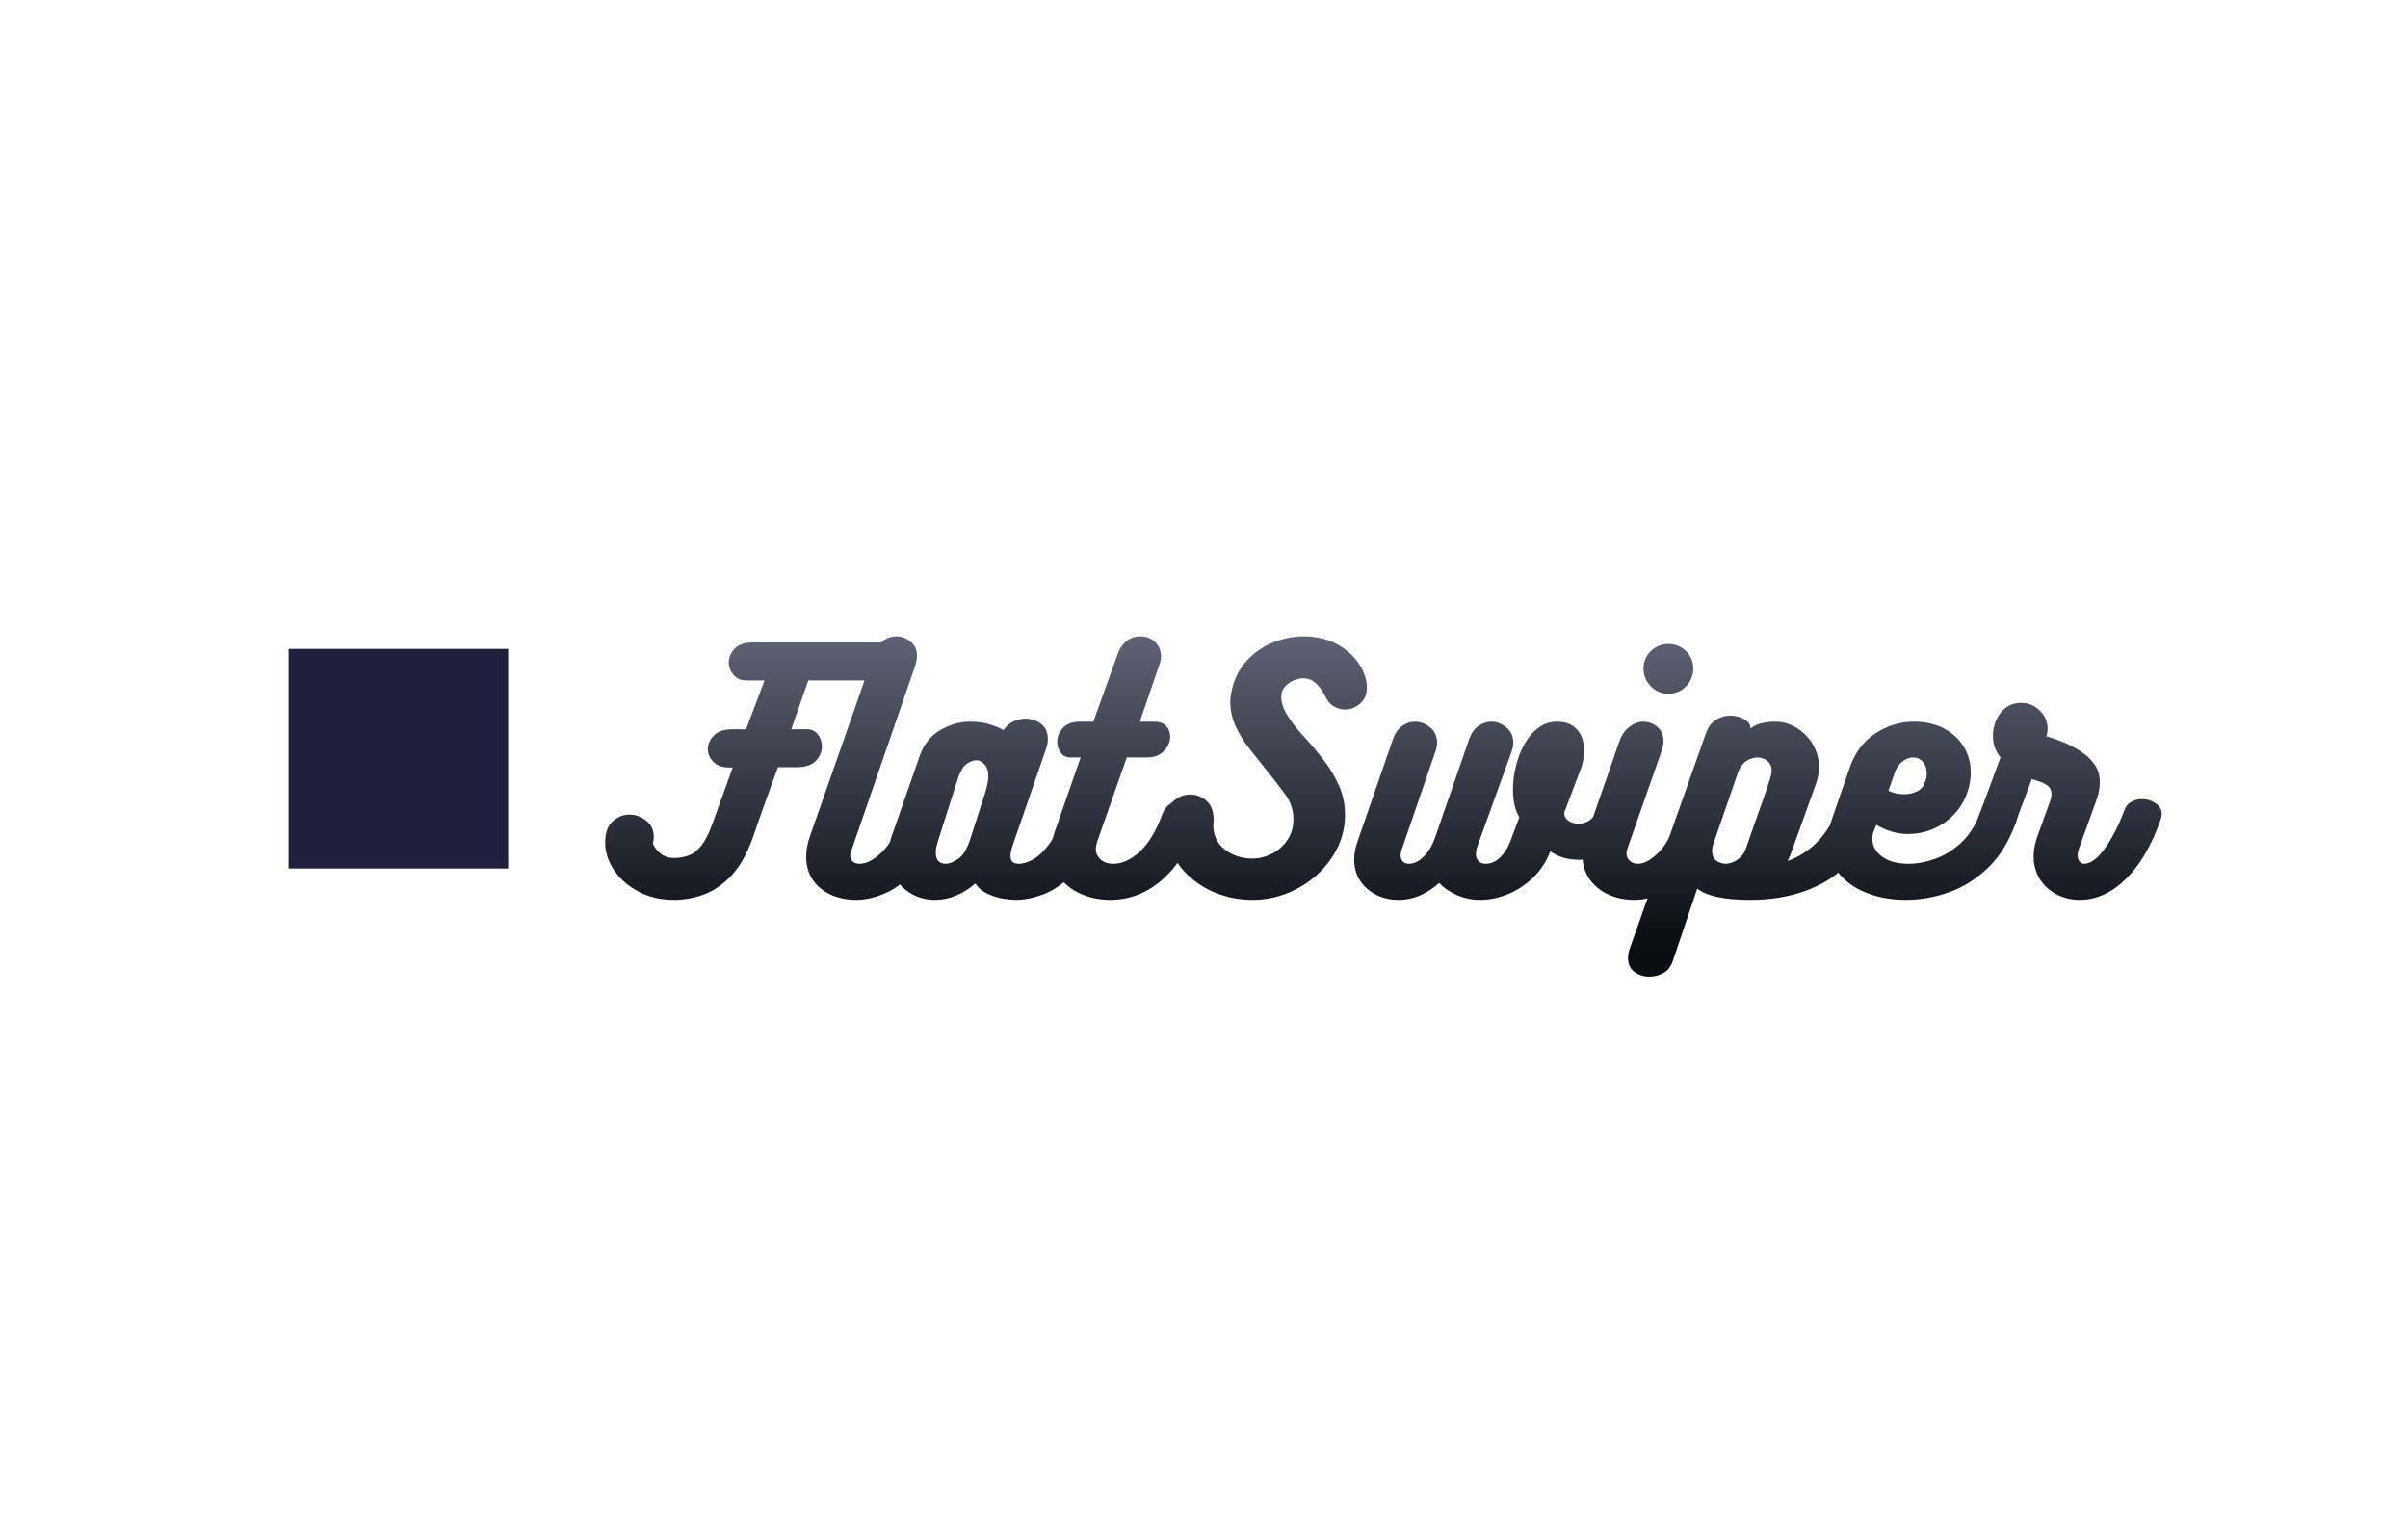
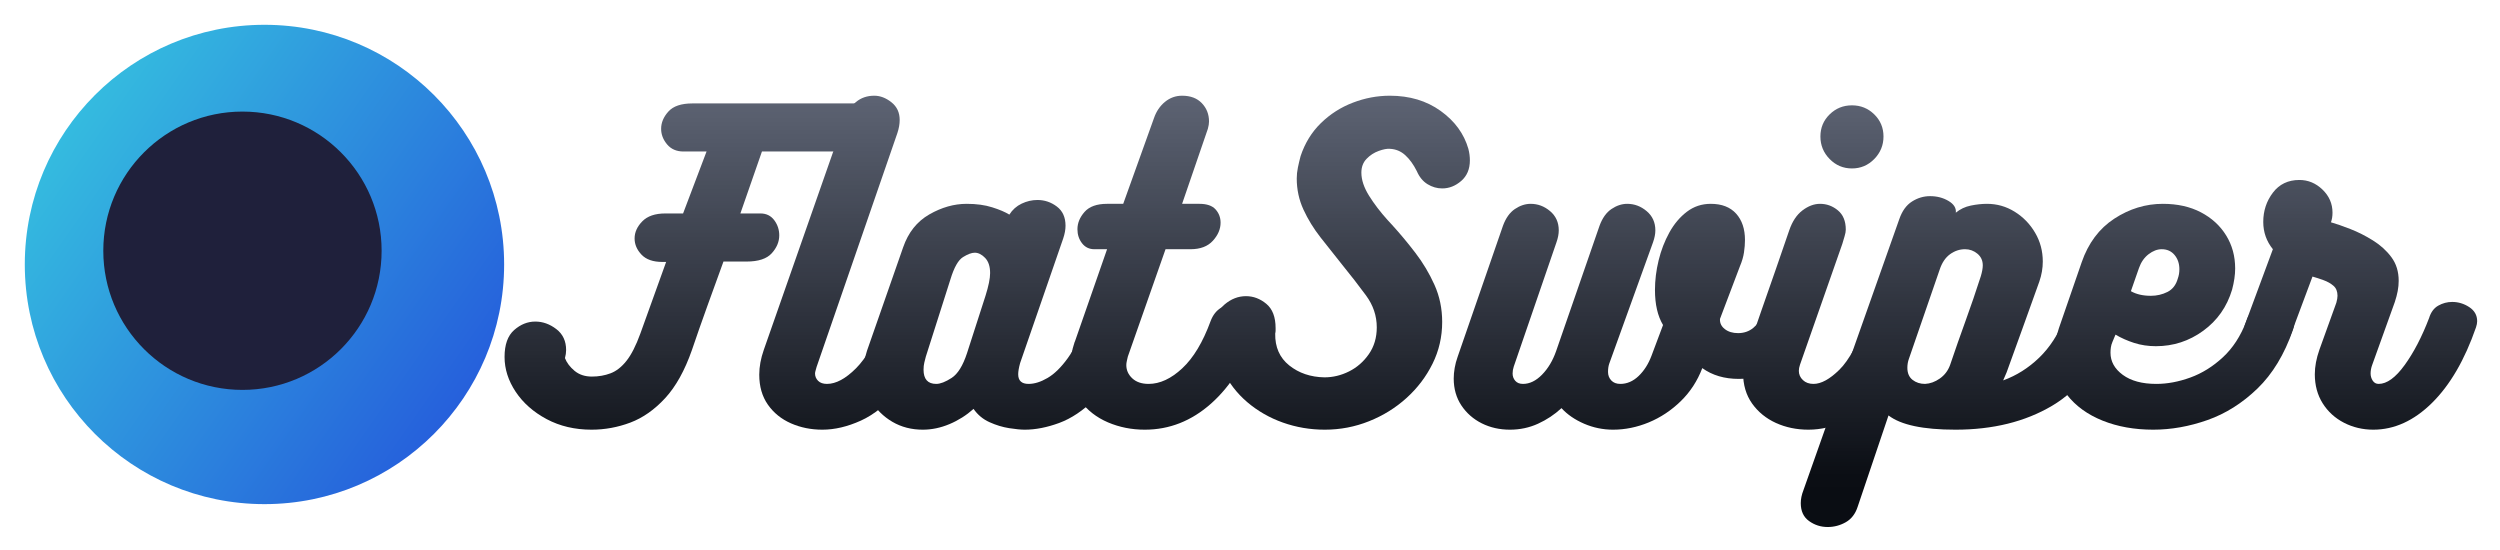
- <svg xmlns="http://www.w3.org/2000/svg" width="1477" zoomAndPan="magnify" viewBox="23 302 1477 931" height="931" preserveAspectRatio="xMidYMid meet" version="1.0">
+ <svg xmlns="http://www.w3.org/2000/svg" width="1210" zoomAndPan="magnify" viewBox="150 646 1210 266" height="266" preserveAspectRatio="xMidYMid meet" version="1.0">
  <defs>
-     <filter x="0%" y="0%" width="100%" height="100%" id="a36d39e9ae">
+     <linearGradient id="fsRing" x1="0%" y1="15%" x2="100%" y2="85%">
+       <stop offset="0%" stop-color="#36c5e0" />
+       <stop offset="100%" stop-color="#2456db" />
+     </linearGradient>
+   </defs>
+   <circle cx="278" cy="774" r="116" fill="url(#fsRing)" />
+   <defs>
+     <filter x="0%" y="0%" width="100%" height="100%" id="29e599c12b">
      <feColorMatrix values="0 0 0 0 1 0 0 0 0 1 0 0 0 0 1 0 0 0 1 0" color-interpolation-filters="sRGB" />
    </filter>
    <g />
-     <linearGradient x1="738.547" gradientTransform="matrix(0.625248, 0, 0, 0.625649, 372.402, 373.446)" y1="-595.606" x2="738.547" gradientUnits="userSpaceOnUse" y2="892.614" id="d7c73045d6">
+     <clipPath id="9249833f56">
+       <path d="M 179.094 678.133 L 355.602 678.133 L 355.602 856.707 L 179.094 856.707 Z M 179.094 678.133 " clip-rule="nonzero" />
+     </clipPath>
+     <clipPath id="9fcba4e9cd">
+       <path d="M 267.348 678.133 C 218.609 678.133 179.094 718.078 179.094 767.359 C 179.094 816.637 218.609 856.582 267.348 856.582 C 316.09 856.582 355.602 816.637 355.602 767.359 C 355.602 718.078 316.09 678.133 267.348 678.133 Z M 267.348 678.133 " clip-rule="nonzero" />
+     </clipPath>
+     <clipPath id="405a549399">
+       <path d="M 0.094 0.133 L 176.602 0.133 L 176.602 178.707 L 0.094 178.707 Z M 0.094 0.133 " clip-rule="nonzero" />
+     </clipPath>
+     <clipPath id="9901254215">
+       <path d="M 88.348 0.133 C 39.609 0.133 0.094 40.078 0.094 89.359 C 0.094 138.637 39.609 178.582 88.348 178.582 C 137.09 178.582 176.602 138.637 176.602 89.359 C 176.602 40.078 137.09 0.133 88.348 0.133 Z M 88.348 0.133 " clip-rule="nonzero" />
+     </clipPath>
+     <clipPath id="87e1b60c21">
+       <rect x="0" width="177" y="0" height="179" />
+     </clipPath>
+     <clipPath id="ecee947e62">
+       <path d="M 199.996 700.004 L 334.703 700.004 L 334.703 834.711 L 199.996 834.711 Z M 199.996 700.004 " clip-rule="nonzero" />
+     </clipPath>
+     <clipPath id="10dae79715">
+       <path d="M 267.348 700.004 C 230.152 700.004 199.996 730.16 199.996 767.359 C 199.996 804.555 230.152 834.711 267.348 834.711 C 304.547 834.711 334.703 804.555 334.703 767.359 C 334.703 730.16 304.547 700.004 267.348 700.004 Z M 267.348 700.004 " clip-rule="nonzero" />
+     </clipPath>
+     <clipPath id="8f2f81dc21">
+       <path d="M 0.996 0.004 L 135.703 0.004 L 135.703 134.711 L 0.996 134.711 Z M 0.996 0.004 " clip-rule="nonzero" />
+     </clipPath>
+     <clipPath id="352921bbff">
+       <path d="M 68.348 0.004 C 31.152 0.004 0.996 30.16 0.996 67.359 C 0.996 104.555 31.152 134.711 68.348 134.711 C 105.547 134.711 135.703 104.555 135.703 67.359 C 135.703 30.16 105.547 0.004 68.348 0.004 Z M 68.348 0.004 " clip-rule="nonzero" />
+     </clipPath>
+     <clipPath id="75a4de5e30">
+       <rect x="0" width="136" y="0" height="135" />
+     </clipPath>
+     <clipPath id="4c74cf9a48">
+       <path d="M 1 0.805 L 1478 0.805 L 1478 931.91 L 1 931.91 Z M 1 0.805 " clip-rule="nonzero" />
+     </clipPath>
+     <clipPath id="22b452a30d">
+       <path d="M 0 0.805 L 1477 0.805 L 1477 931.91 L 0 931.91 Z M 0 0.805 " clip-rule="nonzero" />
+     </clipPath>
+     <clipPath id="e215cdcf17">
+       <path d="M 0 0.805 L 1477 0.805 L 1477 931.91 L 0 931.91 Z M 0 0.805 " clip-rule="nonzero" />
+     </clipPath>
+     <linearGradient x1="738.547" gradientTransform="matrix(0.625248, 0, 0, 0.625649, 372.402, 373.446)" y1="-595.606" x2="738.547" gradientUnits="userSpaceOnUse" y2="892.614" id="9ca9fba765">
      <stop stop-opacity="1" stop-color="rgb(42.749%, 45.49%, 52.55%)" offset="0" />
      <stop stop-opacity="1" stop-color="rgb(42.749%, 45.49%, 52.55%)" offset="0.25" />
      <stop stop-opacity="1" stop-color="rgb(42.749%, 45.49%, 52.55%)" offset="0.375" />
      <stop stop-opacity="1" stop-color="rgb(42.526%, 45.258%, 52.29%)" offset="0.379" />
      <stop stop-opacity="1" stop-color="rgb(42.303%, 45.026%, 52.031%)" offset="0.383" />
      <stop stop-opacity="1" stop-color="rgb(41.67%, 44.366%, 51.295%)" offset="0.387" />
      <stop stop-opacity="1" stop-color="rgb(41.039%, 43.709%, 50.562%)" offset="0.391" />
      <stop stop-opacity="1" stop-color="rgb(40.405%, 43.051%, 49.828%)" offset="0.395" />
      <stop stop-opacity="1" stop-color="rgb(39.774%, 42.393%, 49.094%)" offset="0.398" />
      <stop stop-opacity="1" stop-color="rgb(39.14%, 41.736%, 48.358%)" offset="0.402" />
      <stop stop-opacity="1" stop-color="rgb(38.509%, 41.078%, 47.624%)" offset="0.406" />
      <stop stop-opacity="1" stop-color="rgb(37.877%, 40.421%, 46.89%)" offset="0.41" />
      <stop stop-opacity="1" stop-color="rgb(37.245%, 39.763%, 46.156%)" offset="0.414" />
      <stop stop-opacity="1" stop-color="rgb(36.612%, 39.105%, 45.421%)" offset="0.418" />
      <stop stop-opacity="1" stop-color="rgb(35.98%, 38.448%, 44.687%)" offset="0.422" />
      <stop stop-opacity="1" stop-color="rgb(35.347%, 37.79%, 43.951%)" offset="0.426" />
      <stop stop-opacity="1" stop-color="rgb(34.715%, 37.132%, 43.217%)" offset="0.43" />
      <stop stop-opacity="1" stop-color="rgb(34.082%, 36.475%, 42.484%)" offset="0.434" />
      <stop stop-opacity="1" stop-color="rgb(33.45%, 35.817%, 41.75%)" offset="0.438" />
      <stop stop-opacity="1" stop-color="rgb(32.817%, 35.159%, 41.014%)" offset="0.441" />
      <stop stop-opacity="1" stop-color="rgb(32.185%, 34.502%, 40.28%)" offset="0.445" />
      <stop stop-opacity="1" stop-color="rgb(31.554%, 33.844%, 39.546%)" offset="0.449" />
      <stop stop-opacity="1" stop-color="rgb(30.922%, 33.186%, 38.812%)" offset="0.453" />
      <stop stop-opacity="1" stop-color="rgb(30.289%, 32.529%, 38.077%)" offset="0.457" />
      <stop stop-opacity="1" stop-color="rgb(29.657%, 31.871%, 37.343%)" offset="0.461" />
      <stop stop-opacity="1" stop-color="rgb(29.024%, 31.213%, 36.607%)" offset="0.465" />
      <stop stop-opacity="1" stop-color="rgb(28.392%, 30.556%, 35.873%)" offset="0.469" />
      <stop stop-opacity="1" stop-color="rgb(27.759%, 29.898%, 35.139%)" offset="0.473" />
      <stop stop-opacity="1" stop-color="rgb(27.127%, 29.24%, 34.406%)" offset="0.477" />
      <stop stop-opacity="1" stop-color="rgb(26.495%, 28.583%, 33.67%)" offset="0.48" />
      <stop stop-opacity="1" stop-color="rgb(25.864%, 27.925%, 32.936%)" offset="0.484" />
      <stop stop-opacity="1" stop-color="rgb(25.23%, 27.267%, 32.202%)" offset="0.488" />
      <stop stop-opacity="1" stop-color="rgb(24.599%, 26.61%, 31.468%)" offset="0.492" />
      <stop stop-opacity="1" stop-color="rgb(23.965%, 25.952%, 30.733%)" offset="0.496" />
      <stop stop-opacity="1" stop-color="rgb(23.334%, 25.294%, 29.999%)" offset="0.5" />
      <stop stop-opacity="1" stop-color="rgb(22.701%, 24.635%, 29.263%)" offset="0.504" />
      <stop stop-opacity="1" stop-color="rgb(22.069%, 23.978%, 28.529%)" offset="0.508" />
      <stop stop-opacity="1" stop-color="rgb(21.436%, 23.32%, 27.795%)" offset="0.512" />
      <stop stop-opacity="1" stop-color="rgb(20.804%, 22.662%, 27.061%)" offset="0.516" />
      <stop stop-opacity="1" stop-color="rgb(20.172%, 22.005%, 26.326%)" offset="0.52" />
      <stop stop-opacity="1" stop-color="rgb(19.54%, 21.347%, 25.592%)" offset="0.523" />
      <stop stop-opacity="1" stop-color="rgb(18.907%, 20.689%, 24.858%)" offset="0.527" />
      <stop stop-opacity="1" stop-color="rgb(18.275%, 20.032%, 24.124%)" offset="0.531" />
      <stop stop-opacity="1" stop-color="rgb(17.642%, 19.374%, 23.389%)" offset="0.535" />
      <stop stop-opacity="1" stop-color="rgb(17.01%, 18.716%, 22.655%)" offset="0.539" />
      <stop stop-opacity="1" stop-color="rgb(16.377%, 18.059%, 21.919%)" offset="0.543" />
      <stop stop-opacity="1" stop-color="rgb(15.746%, 17.401%, 21.185%)" offset="0.547" />
      <stop stop-opacity="1" stop-color="rgb(15.114%, 16.743%, 20.451%)" offset="0.551" />
      <stop stop-opacity="1" stop-color="rgb(14.482%, 16.086%, 19.717%)" offset="0.555" />
      <stop stop-opacity="1" stop-color="rgb(13.849%, 15.428%, 18.982%)" offset="0.559" />
      <stop stop-opacity="1" stop-color="rgb(13.217%, 14.771%, 18.248%)" offset="0.562" />
      <stop stop-opacity="1" stop-color="rgb(12.584%, 14.113%, 17.514%)" offset="0.566" />
      <stop stop-opacity="1" stop-color="rgb(11.952%, 13.455%, 16.78%)" offset="0.57" />
      <stop stop-opacity="1" stop-color="rgb(11.319%, 12.798%, 16.045%)" offset="0.574" />
      <stop stop-opacity="1" stop-color="rgb(10.687%, 12.14%, 15.311%)" offset="0.578" />
      <stop stop-opacity="1" stop-color="rgb(10.054%, 11.482%, 14.575%)" offset="0.582" />
      <stop stop-opacity="1" stop-color="rgb(9.422%, 10.825%, 13.841%)" offset="0.586" />
      <stop stop-opacity="1" stop-color="rgb(8.791%, 10.167%, 13.107%)" offset="0.59" />
      <stop stop-opacity="1" stop-color="rgb(8.159%, 9.509%, 12.373%)" offset="0.594" />
      <stop stop-opacity="1" stop-color="rgb(7.526%, 8.852%, 11.638%)" offset="0.598" />
      <stop stop-opacity="1" stop-color="rgb(6.894%, 8.194%, 10.904%)" offset="0.602" />
      <stop stop-opacity="1" stop-color="rgb(6.261%, 7.536%, 10.17%)" offset="0.605" />
      <stop stop-opacity="1" stop-color="rgb(5.629%, 6.879%, 9.436%)" offset="0.609" />
      <stop stop-opacity="1" stop-color="rgb(4.996%, 6.219%, 8.701%)" offset="0.613" />
      <stop stop-opacity="1" stop-color="rgb(4.364%, 5.562%, 7.967%)" offset="0.617" />
      <stop stop-opacity="1" stop-color="rgb(4.141%, 5.33%, 7.707%)" offset="0.621" />
      <stop stop-opacity="1" stop-color="rgb(3.92%, 5.099%, 7.449%)" offset="0.625" />
      <stop stop-opacity="1" stop-color="rgb(3.92%, 5.099%, 7.449%)" offset="0.75" />
      <stop stop-opacity="1" stop-color="rgb(3.92%, 5.099%, 7.449%)" offset="1" />
    </linearGradient>
-     <mask id="1b5b07908b">
-       <g filter="url(#a36d39e9ae)">
+     <clipPath id="ee34695f54">
+       <rect x="0" width="1477" y="0" height="932" />
+     </clipPath>
+     <clipPath id="5c4a0bb5a2">
+       <path d="M 0 0.805 L 1477 0.805 L 1477 931.91 L 0 931.91 Z M 0 0.805 " clip-rule="nonzero" />
+     </clipPath>
+     <clipPath id="b2934c7640">
+       <rect x="0" width="1477" y="0" height="932" />
+     </clipPath>
+     <clipPath id="6876f91b3e">
+       <rect x="0" width="1477" y="0" height="932" />
+     </clipPath>
+     <mask id="f3878ac4a8">
+       <g filter="url(#29e599c12b)">
        <g transform="matrix(1, 0, 0, 1, 0.000000000000003553, 0.000000000000113687)">
-           <g>
-             <g>
+           <g clip-path="url(#6876f91b3e)">
+             <g clip-path="url(#5c4a0bb5a2)">
              <g transform="matrix(1, 0, 0, 1, 0.000000000000003553, 0.000000000000113687)">
-                 <g>
+                 <g clip-path="url(#b2934c7640)">
                  <g fill="#000000" fill-opacity="1">
                    <g transform="translate(372.6896, 552.9646)">
                      <g>
                        <path d="M 171.5 -157.906 C 174.727 -157.906 177.242 -156.785 179.047 -154.547 C 180.848 -152.316 181.75 -149.773 181.75 -146.922 C 181.75 -143.941 180.566 -141.211 178.203 -138.734 C 175.848 -136.254 172.066 -134.891 166.859 -134.641 L 123.094 -134.641 L 112.656 -104.656 L 122.344 -104.656 C 125.195 -104.656 127.43 -103.566 129.047 -101.391 C 130.66 -99.223 131.469 -96.773 131.469 -94.047 C 131.469 -90.941 130.254 -88.051 127.828 -85.375 C 125.41 -82.707 121.348 -81.375 115.641 -81.375 L 104.469 -81.375 C 102.113 -74.914 99.535 -67.805 96.734 -60.047 C 93.941 -52.297 91.43 -45.129 89.203 -38.547 C 85.723 -28.617 81.406 -20.859 76.25 -15.266 C 71.102 -9.68 65.488 -5.738 59.406 -3.438 C 53.32 -1.145 47.051 0 40.594 0 C 32.52 0 25.285 -1.703 18.891 -5.109 C 12.504 -8.523 7.508 -12.93 3.906 -18.328 C 0.312 -23.734 -1.484 -29.359 -1.484 -35.203 C -1.484 -41.16 0.066 -45.504 3.172 -48.234 C 6.273 -50.961 9.688 -52.328 13.406 -52.328 C 17.008 -52.328 20.395 -51.113 23.562 -48.688 C 26.727 -46.27 28.312 -42.891 28.312 -38.547 C 28.312 -37.305 28.125 -36.004 27.75 -34.641 C 28.613 -32.398 30.16 -30.348 32.391 -28.484 C 34.629 -26.629 37.426 -25.703 40.781 -25.703 C 44.008 -25.703 47.02 -26.227 49.812 -27.281 C 52.602 -28.332 55.176 -30.348 57.531 -33.328 C 59.895 -36.305 62.133 -40.711 64.25 -46.547 L 76.719 -81.188 L 74.859 -81.188 C 70.391 -81.188 67.035 -82.363 64.797 -84.719 C 62.566 -87.082 61.453 -89.691 61.453 -92.547 C 61.453 -95.523 62.691 -98.285 65.172 -100.828 C 67.66 -103.379 71.383 -104.656 76.344 -104.656 L 84.922 -104.656 L 96.281 -134.641 L 85.109 -134.641 C 81.754 -134.641 79.113 -135.785 77.188 -138.078 C 75.258 -140.379 74.297 -142.895 74.297 -145.625 C 74.297 -148.602 75.473 -151.395 77.828 -154 C 80.191 -156.602 84.047 -157.906 89.391 -157.906 Z M 171.5 -157.906 " />
                      </g>
                    </g>
                  </g>
                  <g fill="#000000" fill-opacity="1">
                    <g transform="translate(496.7124, 552.9646)">
                      <g>
                        <path d="M 25.516 -30.359 C 25.391 -29.859 25.234 -29.297 25.047 -28.672 C 24.859 -28.055 24.766 -27.562 24.766 -27.188 C 24.766 -25.82 25.258 -24.641 26.25 -23.641 C 27.25 -22.648 28.68 -22.156 30.547 -22.156 C 34.891 -22.156 39.57 -24.672 44.594 -29.703 C 49.625 -34.734 54.25 -42.832 58.469 -54 C 59.832 -57.477 61.629 -59.961 63.859 -61.453 C 66.098 -62.941 68.398 -63.688 70.766 -63.688 C 73.617 -63.688 76.16 -62.723 78.391 -60.797 C 80.629 -58.867 81.75 -56.414 81.75 -53.438 C 81.75 -52.32 81.562 -51.082 81.188 -49.719 C 76.844 -36.812 71.66 -26.754 65.641 -19.547 C 59.617 -12.348 53.379 -7.289 46.922 -4.375 C 40.473 -1.457 34.27 0 28.312 0 C 22.844 0 17.781 -1.02 13.125 -3.062 C 8.469 -5.113 4.742 -8.125 1.953 -12.094 C -0.836 -16.07 -2.234 -20.914 -2.234 -26.625 C -2.234 -30.477 -1.488 -34.516 0 -38.734 L 38.734 -149.344 C 41.586 -157.539 46.488 -161.641 53.438 -161.641 C 56.301 -161.641 59.066 -160.582 61.734 -158.469 C 64.398 -156.363 65.734 -153.508 65.734 -149.906 C 65.734 -147.914 65.363 -145.805 64.625 -143.578 Z M 25.516 -30.359 " />
                      </g>
                    </g>
                  </g>
                  <g fill="#000000" fill-opacity="1">
                    <g transform="translate(548.6679, 552.9646)">
                      <g>
                        <path d="M 116.766 -62.938 C 119.492 -62.938 121.879 -62.129 123.922 -60.516 C 125.973 -58.898 127 -56.484 127 -53.266 C 127 -51.648 126.562 -49.598 125.688 -47.109 C 124.82 -44.629 123.707 -41.586 122.344 -37.984 C 118.375 -27.93 113.625 -20.172 108.094 -14.703 C 102.57 -9.242 96.863 -5.426 90.969 -3.25 C 85.07 -1.082 79.516 0 74.297 0 C 72.441 0 69.93 -0.242 66.766 -0.734 C 63.598 -1.234 60.43 -2.195 57.266 -3.625 C 54.098 -5.051 51.52 -7.195 49.531 -10.062 C 46.051 -6.957 42.172 -4.504 37.891 -2.703 C 33.609 -0.898 29.297 0 24.953 0 C 19.492 0 14.586 -1.27 10.234 -3.812 C 5.891 -6.363 2.445 -9.781 -0.094 -14.062 C -2.633 -18.344 -3.906 -23.031 -3.906 -28.125 C -3.906 -29.852 -3.719 -31.555 -3.344 -33.234 C -2.977 -34.91 -2.547 -36.555 -2.047 -38.172 L 15.453 -88.266 C 17.941 -95.461 22.164 -100.77 28.125 -104.188 C 34.082 -107.602 40.102 -109.312 46.188 -109.312 C 50.906 -109.312 55.031 -108.75 58.562 -107.625 C 62.102 -106.508 64.867 -105.332 66.859 -104.094 C 68.348 -106.457 70.332 -108.227 72.812 -109.406 C 75.289 -110.582 77.836 -111.172 80.453 -111.172 C 83.922 -111.172 87.051 -110.113 89.844 -108 C 92.645 -105.895 94.047 -102.797 94.047 -98.703 C 94.047 -96.836 93.672 -94.785 92.922 -92.547 L 72.062 -32.219 C 71.445 -29.977 71.141 -28.176 71.141 -26.812 C 71.141 -23.707 72.812 -22.156 76.156 -22.156 C 79.02 -22.156 82.094 -23.117 85.375 -25.047 C 88.664 -26.973 91.926 -30.172 95.156 -34.641 C 98.383 -39.109 101.176 -45.129 103.531 -52.703 C 104.656 -56.297 106.488 -58.898 109.031 -60.516 C 111.57 -62.129 114.148 -62.938 116.766 -62.938 Z M 55.312 -64.797 C 56.801 -69.516 57.547 -73.18 57.547 -75.797 C 57.547 -79.016 56.738 -81.461 55.125 -83.141 C 53.508 -84.816 51.832 -85.656 50.094 -85.656 C 48.602 -85.656 46.707 -84.941 44.406 -83.516 C 42.113 -82.086 40.098 -78.52 38.359 -72.812 L 26.438 -35.375 C 26.195 -34.508 25.953 -33.547 25.703 -32.484 C 25.453 -31.43 25.328 -30.285 25.328 -29.047 C 25.328 -24.453 27.375 -22.156 31.469 -22.156 C 33.457 -22.156 35.941 -23.117 38.922 -25.047 C 41.898 -26.973 44.383 -30.977 46.375 -37.062 Z M 55.312 -64.797 " />
                      </g>
                    </g>
                  </g>
                  <g fill="#000000" fill-opacity="1">
                    <g transform="translate(646.4336, 552.9646)">
                      <g>
                        <path d="M 66.484 -52.516 C 67.598 -55.492 69.301 -57.664 71.594 -59.031 C 73.895 -60.395 76.223 -61.078 78.578 -61.078 C 81.441 -61.078 84.02 -60.27 86.312 -58.656 C 88.602 -57.039 89.75 -54.805 89.75 -51.953 C 89.75 -51.453 89.688 -50.859 89.562 -50.172 C 89.445 -49.492 89.266 -48.848 89.016 -48.234 C 83.672 -32.961 76.25 -21.102 66.75 -12.656 C 57.258 -4.219 46.555 0 34.641 0 C 28.305 0 22.375 -1.176 16.844 -3.531 C 11.32 -5.895 6.883 -9.344 3.531 -13.875 C 0.188 -18.406 -1.484 -23.836 -1.484 -30.172 C -1.484 -34.016 -0.738 -38.172 0.75 -42.641 L 0.75 -42.453 L 16.391 -87.344 L 10.234 -87.344 C 7.754 -87.344 5.77 -88.301 4.281 -90.219 C 2.789 -92.145 2.047 -94.41 2.047 -97.016 C 2.047 -99.992 3.191 -102.785 5.484 -105.391 C 7.785 -108.004 11.422 -109.312 16.391 -109.312 L 24.203 -109.312 L 39.109 -150.844 C 40.223 -154.062 41.988 -156.664 44.406 -158.656 C 46.832 -160.645 49.598 -161.641 52.703 -161.641 C 56.797 -161.641 59.988 -160.426 62.281 -158 C 64.582 -155.582 65.734 -152.633 65.734 -149.156 C 65.734 -148.164 65.547 -146.988 65.172 -145.625 L 52.703 -109.312 L 61.078 -109.312 C 64.68 -109.312 67.289 -108.41 68.906 -106.609 C 70.52 -104.805 71.328 -102.664 71.328 -100.188 C 71.328 -97.082 70.082 -94.164 67.594 -91.438 C 65.113 -88.707 61.516 -87.344 56.797 -87.344 L 44.688 -87.344 L 26.438 -35.375 C 26.312 -34.758 26.156 -34.078 25.969 -33.328 C 25.789 -32.586 25.703 -31.906 25.703 -31.281 C 25.703 -28.801 26.66 -26.66 28.578 -24.859 C 30.504 -23.055 33.145 -22.156 36.5 -22.156 C 41.957 -22.156 47.383 -24.672 52.781 -29.703 C 58.188 -34.734 62.754 -42.336 66.484 -52.516 Z M 66.484 -52.516 " />
                      </g>
                    </g>
                  </g>
                  <g fill="#000000" fill-opacity="1">
                    <g transform="translate(707.3276, 552.9646)">
                      <g>
                        <path d="M 92.359 -161.641 C 101.922 -161.641 110.113 -159.188 116.938 -154.281 C 123.77 -149.375 128.242 -143.258 130.359 -135.938 C 130.848 -134.07 131.094 -132.211 131.094 -130.359 C 131.094 -126.129 129.695 -122.805 126.906 -120.391 C 124.113 -117.973 121.039 -116.766 117.688 -116.766 C 115.207 -116.766 112.848 -117.445 110.609 -118.812 C 108.379 -120.176 106.645 -122.285 105.406 -125.141 C 103.789 -128.367 101.926 -130.941 99.812 -132.859 C 97.695 -134.785 95.211 -135.812 92.359 -135.938 C 90.992 -136.062 89.191 -135.719 86.953 -134.906 C 84.723 -134.102 82.77 -132.832 81.094 -131.094 C 79.414 -129.352 78.578 -127.117 78.578 -124.391 C 78.578 -120.922 79.816 -117.195 82.297 -113.219 C 84.785 -109.25 87.77 -105.336 91.25 -101.484 L 93.484 -99.062 C 97.328 -94.844 101.078 -90.344 104.734 -85.562 C 108.398 -80.781 111.473 -75.629 113.953 -70.109 C 116.441 -64.586 117.688 -58.598 117.688 -52.141 C 117.688 -44.941 116.133 -38.207 113.031 -31.938 C 109.926 -25.664 105.734 -20.141 100.453 -15.359 C 95.18 -10.578 89.129 -6.82 82.297 -4.094 C 75.473 -1.363 68.336 0 60.891 0 C 53.816 0 47.051 -1.145 40.594 -3.438 C 34.133 -5.738 28.391 -9.031 23.359 -13.312 C 18.336 -17.594 14.398 -22.711 11.547 -28.672 C 8.691 -34.629 7.391 -41.336 7.641 -48.797 C 7.641 -54.004 9.219 -57.941 12.375 -60.609 C 15.539 -63.285 18.988 -64.625 22.719 -64.625 C 26.32 -64.625 29.613 -63.379 32.594 -60.891 C 35.57 -58.41 37.062 -54.5 37.062 -49.156 C 37.062 -48.789 37.062 -48.391 37.062 -47.953 C 37.062 -47.516 37 -47.047 36.875 -46.547 C 36.75 -39.973 39.016 -34.82 43.672 -31.094 C 48.328 -27.375 54.004 -25.453 60.703 -25.328 C 64.805 -25.328 68.781 -26.285 72.625 -28.203 C 76.469 -30.129 79.66 -32.922 82.203 -36.578 C 84.754 -40.242 86.031 -44.562 86.031 -49.531 C 86.031 -55.113 84.289 -60.266 80.812 -64.984 C 77.344 -69.703 73.438 -74.734 69.094 -80.078 C 65.613 -84.422 62.195 -88.734 58.844 -93.016 C 55.488 -97.297 52.723 -101.797 50.547 -106.516 C 48.379 -111.234 47.297 -116.258 47.297 -121.594 C 47.297 -123.332 47.484 -125.102 47.859 -126.906 C 48.234 -128.707 48.664 -130.539 49.156 -132.406 C 51.27 -138.738 54.562 -144.078 59.031 -148.422 C 63.5 -152.766 68.648 -156.051 74.484 -158.281 C 80.316 -160.52 86.273 -161.641 92.359 -161.641 Z M 92.359 -161.641 " />
                      </g>
                    </g>
                  </g>
                  <g fill="#000000" fill-opacity="1">
                    <g transform="translate(833.9575, 552.9646)">
                      <g>
                        <path d="M 46.188 -37.984 L 67.219 -98.703 C 68.582 -102.422 70.504 -105.117 72.984 -106.797 C 75.473 -108.473 78.02 -109.312 80.625 -109.312 C 84.102 -109.312 87.238 -108.129 90.031 -105.766 C 92.832 -103.41 94.234 -100.312 94.234 -96.469 C 94.234 -94.727 93.859 -92.801 93.109 -90.688 L 71.875 -31.844 C 71.508 -30.727 71.328 -29.426 71.328 -27.938 C 71.328 -26.32 71.852 -24.953 72.906 -23.828 C 73.957 -22.711 75.414 -22.156 77.281 -22.156 C 80.508 -22.156 83.457 -23.426 86.125 -25.969 C 88.789 -28.52 90.867 -31.781 92.359 -35.75 L 97.953 -50.656 C 95.348 -55 94.047 -60.645 94.047 -67.594 C 94.047 -72.312 94.633 -77.094 95.812 -81.938 C 96.988 -86.781 98.723 -91.281 101.016 -95.438 C 103.316 -99.594 106.145 -102.941 109.5 -105.484 C 112.852 -108.035 116.703 -109.312 121.047 -109.312 C 126.379 -109.312 130.473 -107.727 133.328 -104.562 C 136.18 -101.395 137.609 -97.145 137.609 -91.812 C 137.609 -89.945 137.453 -87.957 137.141 -85.844 C 136.836 -83.738 136.188 -81.504 135.188 -79.141 L 125.516 -53.625 C 125.391 -51.645 126.164 -50 127.844 -48.688 C 129.52 -47.383 131.66 -46.734 134.266 -46.734 C 137.117 -46.734 139.566 -47.57 141.609 -49.25 C 143.66 -50.926 145.25 -53.191 146.375 -56.047 C 147.488 -58.898 149.16 -61.008 151.391 -62.375 C 153.629 -63.75 155.926 -64.438 158.281 -64.438 C 161.133 -64.438 163.617 -63.566 165.734 -61.828 C 167.848 -60.086 168.906 -57.602 168.906 -54.375 C 168.906 -53.875 168.875 -53.406 168.812 -52.969 C 168.75 -52.539 168.656 -52.016 168.531 -51.391 C 167.414 -46.555 165.117 -42.117 161.641 -38.078 C 158.16 -34.047 154.031 -30.785 149.25 -28.297 C 144.469 -25.816 139.598 -24.578 134.641 -24.578 C 127.68 -24.578 121.785 -26.316 116.953 -29.797 C 114.586 -23.586 111.109 -18.25 106.516 -13.781 C 101.922 -9.312 96.77 -5.895 91.062 -3.531 C 85.352 -1.176 79.582 0 73.75 0 C 68.906 0 64.25 -0.957 59.781 -2.875 C 55.312 -4.801 51.648 -7.316 48.797 -10.422 C 45.441 -7.316 41.648 -4.801 37.422 -2.875 C 33.203 -0.957 28.676 0 23.844 0 C 18.875 0 14.336 -1.02 10.234 -3.062 C 6.141 -5.113 2.848 -8 0.359 -11.719 C -2.117 -15.445 -3.359 -19.797 -3.359 -24.766 C -3.359 -26.379 -3.203 -28.086 -2.891 -29.891 C -2.578 -31.691 -2.109 -33.461 -1.484 -35.203 L 20.484 -98.703 C 21.848 -102.422 23.77 -105.117 26.25 -106.797 C 28.738 -108.473 31.285 -109.312 33.891 -109.312 C 37.367 -109.312 40.504 -108.129 43.297 -105.766 C 46.086 -103.41 47.484 -100.312 47.484 -96.469 C 47.484 -94.727 47.113 -92.801 46.375 -90.688 L 25.703 -30.547 C 25.328 -29.422 25.141 -28.301 25.141 -27.188 C 25.141 -25.82 25.57 -24.641 26.438 -23.641 C 27.312 -22.648 28.555 -22.156 30.172 -22.156 C 33.398 -22.156 36.473 -23.645 39.391 -26.625 C 42.305 -29.602 44.57 -33.391 46.188 -37.984 Z M 46.188 -37.984 " />
                      </g>
                    </g>
                  </g>
                  <g fill="#000000" fill-opacity="1">
                    <g transform="translate(973.2503, 552.9646)">
                      <g>
                        <path d="M 50.094 -126.438 C 45.875 -126.438 42.273 -127.957 39.297 -131 C 36.316 -134.039 34.828 -137.676 34.828 -141.906 C 34.828 -146.125 36.316 -149.691 39.297 -152.609 C 42.273 -155.523 45.875 -156.984 50.094 -156.984 C 54.312 -156.984 57.91 -155.523 60.891 -152.609 C 63.867 -149.691 65.359 -146.125 65.359 -141.906 C 65.359 -137.676 63.867 -134.039 60.891 -131 C 57.91 -127.957 54.312 -126.438 50.094 -126.438 Z M 24.953 -31.469 C 24.578 -30.352 24.391 -29.359 24.391 -28.484 C 24.391 -26.754 25.039 -25.266 26.344 -24.016 C 27.656 -22.773 29.363 -22.156 31.469 -22.156 C 35.195 -22.156 39.391 -24.453 44.047 -29.047 C 48.703 -33.641 53.203 -41.957 57.547 -54 C 58.66 -56.852 60.363 -58.961 62.656 -60.328 C 64.957 -61.703 67.348 -62.391 69.828 -62.391 C 72.68 -62.391 75.254 -61.551 77.547 -59.875 C 79.848 -58.195 81 -55.93 81 -53.078 C 81 -51.953 80.816 -50.832 80.453 -49.719 C 76.098 -36.938 71.098 -26.91 65.453 -19.641 C 59.805 -12.379 53.848 -7.289 47.578 -4.375 C 41.305 -1.457 35.129 0 29.047 0 C 23.336 0 18.094 -1.082 13.312 -3.25 C 8.531 -5.426 4.68 -8.562 1.766 -12.656 C -1.148 -16.758 -2.609 -21.727 -2.609 -27.562 C -2.609 -29.176 -2.297 -31.098 -1.672 -33.328 C -1.055 -35.566 -0.5 -37.617 0 -39.484 C 1.988 -45.316 4.129 -51.52 6.422 -58.094 C 8.723 -64.676 11.02 -71.254 13.312 -77.828 C 15.613 -84.41 17.754 -90.625 19.734 -96.469 C 21.223 -100.812 23.363 -104.035 26.156 -106.141 C 28.957 -108.254 31.785 -109.312 34.641 -109.312 C 37.867 -109.312 40.754 -108.254 43.297 -106.141 C 45.836 -104.035 47.109 -100.93 47.109 -96.828 C 47.109 -95.961 46.922 -94.91 46.547 -93.672 C 46.18 -92.43 45.812 -91.188 45.438 -89.938 Z M 24.953 -31.469 " />
                      </g>
                    </g>
                  </g>
                  <g fill="#000000" fill-opacity="1">
                    <g transform="translate(1024.647, 552.9646)">
                      <g>
                        <path d="M 101.484 -53.625 C 102.609 -57.227 104.41 -59.836 106.891 -61.453 C 109.367 -63.066 111.852 -63.875 114.344 -63.875 C 117.195 -63.875 119.707 -63.004 121.875 -61.266 C 124.051 -59.523 125.141 -57.102 125.141 -54 C 125.141 -52.883 124.828 -51.395 124.203 -49.531 C 118.117 -31.906 108.562 -19.242 95.531 -11.547 C 82.5 -3.848 66.922 0 48.797 0 C 33.148 0 22.348 -2.297 16.391 -6.891 L 1.484 37.25 C 0.367 40.719 -1.551 43.227 -4.281 44.781 C -7.008 46.332 -9.926 47.109 -13.031 47.109 C -16.383 47.109 -19.395 46.145 -22.062 44.219 C -24.738 42.301 -26.078 39.414 -26.078 35.562 C -26.078 33.582 -25.641 31.473 -24.766 29.234 L 21.594 -101.859 C 22.969 -105.836 25.02 -108.691 27.75 -110.422 C 30.477 -112.16 33.395 -113.031 36.5 -113.031 C 39.852 -113.031 42.832 -112.254 45.438 -110.703 C 48.039 -109.148 49.219 -107.258 48.969 -105.031 C 51.082 -106.77 53.504 -107.914 56.234 -108.469 C 58.961 -109.031 61.57 -109.312 64.062 -109.312 C 68.906 -109.312 73.375 -108.035 77.469 -105.484 C 81.562 -102.941 84.848 -99.562 87.328 -95.344 C 89.816 -91.125 91.062 -86.469 91.062 -81.375 C 91.062 -78.145 90.504 -74.914 89.391 -71.688 C 86.773 -64.488 84.133 -57.133 81.469 -49.625 C 78.801 -42.113 76.164 -34.82 73.562 -27.75 L 71.875 -23.844 C 78.332 -26.195 84.133 -29.852 89.281 -34.812 C 94.438 -39.781 98.504 -46.051 101.484 -53.625 Z M 26.25 -34.266 C 25.758 -32.898 25.516 -31.473 25.516 -29.984 C 25.516 -27.379 26.352 -25.422 28.031 -24.109 C 29.707 -22.805 31.723 -22.156 34.078 -22.156 C 36.555 -22.281 38.941 -23.148 41.234 -24.766 C 43.535 -26.379 45.188 -28.551 46.188 -31.281 C 48.664 -38.602 51.176 -45.77 53.719 -52.781 C 56.27 -59.801 58.723 -66.973 61.078 -74.297 C 61.703 -76.41 62.016 -78.148 62.016 -79.516 C 62.016 -81.867 61.145 -83.758 59.406 -85.188 C 57.664 -86.625 55.676 -87.344 53.438 -87.344 C 50.832 -87.344 48.41 -86.535 46.172 -84.922 C 43.941 -83.305 42.27 -80.82 41.156 -77.469 Z M 26.25 -34.266 " />
                      </g>
                    </g>
                  </g>
                  <g fill="#000000" fill-opacity="1">
                    <g transform="translate(1119.992, 552.9646)">
                      <g>
                        <path d="M 94.234 -52.516 C 95.098 -55.367 96.738 -57.508 99.156 -58.938 C 101.582 -60.363 104.098 -61.078 106.703 -61.078 C 109.555 -61.078 112.066 -60.301 114.234 -58.75 C 116.41 -57.195 117.5 -54.992 117.5 -52.141 C 117.5 -50.898 117.254 -49.598 116.766 -48.234 C 112.66 -36.441 106.945 -27.004 99.625 -19.922 C 92.301 -12.848 84.234 -7.758 75.422 -4.656 C 66.609 -1.551 57.852 0 49.156 0 C 40.094 0 31.93 -1.457 24.672 -4.375 C 17.41 -7.289 11.672 -11.445 7.453 -16.844 C 3.234 -22.25 1.125 -28.613 1.125 -35.938 C 1.125 -38.051 1.336 -40.223 1.766 -42.453 C 2.203 -44.691 2.789 -46.926 3.531 -49.156 L 14.531 -81 C 17.75 -90.312 23.02 -97.359 30.344 -102.141 C 37.676 -106.922 45.5 -109.312 53.812 -109.312 C 60.895 -109.312 67.039 -107.941 72.25 -105.203 C 77.469 -102.473 81.535 -98.75 84.453 -94.031 C 87.367 -89.32 88.828 -83.988 88.828 -78.031 C 88.828 -74.926 88.332 -71.508 87.344 -67.781 C 84.852 -59.469 80.191 -52.828 73.359 -47.859 C 66.535 -42.891 58.906 -40.406 50.469 -40.406 C 46.738 -40.406 43.227 -40.93 39.938 -41.984 C 36.656 -43.047 33.645 -44.383 30.906 -46 L 29.422 -42.453 C 29.047 -41.586 28.797 -40.719 28.672 -39.844 C 28.547 -38.977 28.484 -38.113 28.484 -37.25 C 28.484 -33.02 30.469 -29.445 34.438 -26.531 C 38.414 -23.613 43.82 -22.156 50.656 -22.156 C 55.988 -22.156 61.477 -23.18 67.125 -25.234 C 72.781 -27.285 78.023 -30.547 82.859 -35.016 C 87.703 -39.484 91.492 -45.316 94.234 -52.516 Z M 53.266 -87.344 C 51.148 -87.344 49.035 -86.535 46.922 -84.922 C 44.816 -83.305 43.266 -81.07 42.266 -78.219 L 38.359 -67.031 C 40.961 -65.539 44.191 -64.797 48.047 -64.797 C 50.898 -64.797 53.566 -65.414 56.047 -66.656 C 58.535 -67.906 60.211 -70.082 61.078 -73.188 C 61.578 -74.551 61.828 -76.039 61.828 -77.656 C 61.828 -80.383 61.051 -82.68 59.5 -84.547 C 57.945 -86.41 55.867 -87.344 53.266 -87.344 Z M 53.266 -87.344 " />
                      </g>
                    </g>
                  </g>
                  <g fill="#000000" fill-opacity="1">
                    <g transform="translate(1208.26, 552.9646)">
                      <g>
                        <path d="M 94.406 -54 C 95.281 -56.852 96.77 -58.867 98.875 -60.047 C 100.988 -61.234 103.227 -61.828 105.594 -61.828 C 108.57 -61.828 111.332 -60.988 113.875 -59.312 C 116.414 -57.633 117.688 -55.367 117.688 -52.516 C 117.688 -51.641 117.5 -50.645 117.125 -49.531 C 111.664 -33.77 104.562 -21.57 95.812 -12.938 C 87.062 -4.312 77.594 0 67.406 0 C 62.32 0 57.602 -1.113 53.25 -3.344 C 48.906 -5.582 45.461 -8.719 42.922 -12.75 C 40.379 -16.789 39.109 -21.477 39.109 -26.812 C 39.109 -30.539 39.852 -34.516 41.344 -38.734 L 49.531 -61.453 C 49.906 -62.816 50.094 -63.93 50.094 -64.797 C 50.094 -66.91 49.441 -68.523 48.141 -69.641 C 46.836 -70.766 45.254 -71.664 43.391 -72.344 C 41.523 -73.031 39.723 -73.617 37.984 -74.109 L 27.562 -46.188 C 26.445 -43.207 24.676 -40.973 22.25 -39.484 C 19.832 -37.992 17.32 -37.25 14.719 -37.25 C 12.102 -37.25 9.77 -38.023 7.719 -39.578 C 5.676 -41.129 4.656 -43.453 4.656 -46.547 C 4.656 -47.797 4.844 -49.164 5.219 -50.656 L 18.812 -87.344 C 15.707 -91.188 14.156 -95.594 14.156 -100.562 C 14.156 -105.895 15.707 -110.609 18.812 -114.703 C 21.914 -118.805 26.195 -120.859 31.656 -120.859 C 35.875 -120.859 39.598 -119.305 42.828 -116.203 C 46.055 -113.098 47.672 -109.375 47.672 -105.031 C 47.672 -103.289 47.422 -101.738 46.922 -100.375 C 49.535 -99.625 52.672 -98.535 56.328 -97.109 C 59.992 -95.68 63.625 -93.848 67.219 -91.609 C 70.82 -89.379 73.801 -86.68 76.156 -83.516 C 78.52 -80.348 79.703 -76.531 79.703 -72.062 C 79.703 -70.445 79.547 -68.801 79.234 -67.125 C 78.922 -65.457 78.457 -63.691 77.844 -61.828 L 66.859 -31.281 C 66.359 -29.914 66.109 -28.551 66.109 -27.188 C 66.109 -25.945 66.445 -24.797 67.125 -23.734 C 67.812 -22.68 68.773 -22.156 70.016 -22.156 C 73.992 -22.156 78.188 -25.195 82.594 -31.281 C 87 -37.363 90.938 -44.938 94.406 -54 Z M 94.406 -54 " />
                      </g>
                    </g>
                  </g>
                </g>
              </g>
            </g>
          </g>
        </g>
      </g>
    </mask>
+     <clipPath id="773d4251a9">
+       <path d="M 0 0.805 L 1477 0.805 L 1477 931.91 L 0 931.91 Z M 0 0.805 " clip-rule="nonzero" />
+     </clipPath>
+     <clipPath id="d4ddd2ff51">
+       <rect x="0" width="1477" y="0" height="932" />
+     </clipPath>
+     <clipPath id="a28e64dd11">
+       <rect x="0" width="1477" y="0" height="932" />
+     </clipPath>
+     <clipPath id="9a84648ba2">
+       <rect x="0" width="1478" y="0" height="933" />
+     </clipPath>
  </defs>
  <g transform="matrix(1.25, 0, 0, 1.25, 0.00003335, -0.00002)" />
-   <g>
-     <g>
+   <g clip-path="url(#9249833f56)">
+     <g clip-path="url(#9fcba4e9cd)">
      <g transform="matrix(1, 0, 0, 1, 179, 678)">
-         <g>
-           <g>
-             <g>
+         <g clip-path="url(#87e1b60c21)">
+           <g clip-path="url(#405a549399)">
+             <g clip-path="url(#9901254215)">
              <g transform="matrix(0.240147, 0, 0, 0.240022, 0.094847, 0.022832)" />
            </g>
          </g>
        </g>
      </g>
    </g>
  </g>
-   <g>
-     <g>
+   <g clip-path="url(#ecee947e62)">
+     <g clip-path="url(#10dae79715)">
      <g transform="matrix(1, 0, 0, 1, 199, 700)">
-         <g>
-           <g>
-             <g>
+         <g clip-path="url(#75a4de5e30)">
+           <g clip-path="url(#8f2f81dc21)">
+             <g clip-path="url(#352921bbff)">
              <path fill="#1f203b" d="M 0.996 0.004 L 135.703 0.004 L 135.703 134.711 L 0.996 134.711 Z M 0.996 0.004 " fill-opacity="1" fill-rule="nonzero" />
            </g>
          </g>
        </g>
      </g>
    </g>
  </g>
  <g transform="matrix(1, 0, 0, 1, 22, 301)">
-     <g>
-       <g>
+     <g clip-path="url(#9a84648ba2)">
+       <g clip-path="url(#4c74cf9a48)">
        <g transform="matrix(1, 0, 0, 1, 1, 0.000000000000113687)">
-           <g>
-             <g>
-               <g mask="url(#1b5b07908b)">
+           <g clip-path="url(#a28e64dd11)">
+             <g clip-path="url(#22b452a30d)">
+               <g mask="url(#f3878ac4a8)">
                <g transform="matrix(1, 0, 0, 1, 0.000000000000003553, 0.000000000000113687)">
-                   <g>
-                     <g>
-                       <path fill="url(#d7c73045d6)" d="M 0 0.805 L 0 931.91 L 1477 931.91 L 1477 0.805 Z M 0 0.805 " fill-rule="nonzero" />
+                   <g clip-path="url(#d4ddd2ff51)">
+                     <g clip-path="url(#773d4251a9)">
+                       <path fill="url(#9ca9fba765)" d="M 0 0.805 L 0 931.91 L 1477 931.91 L 1477 0.805 Z M 0 0.805 " fill-rule="nonzero" />
                    </g>
                  </g>
                </g>
              </g>
            </g>
          </g>
        </g>
      </g>
    </g>
  </g>
</svg>
